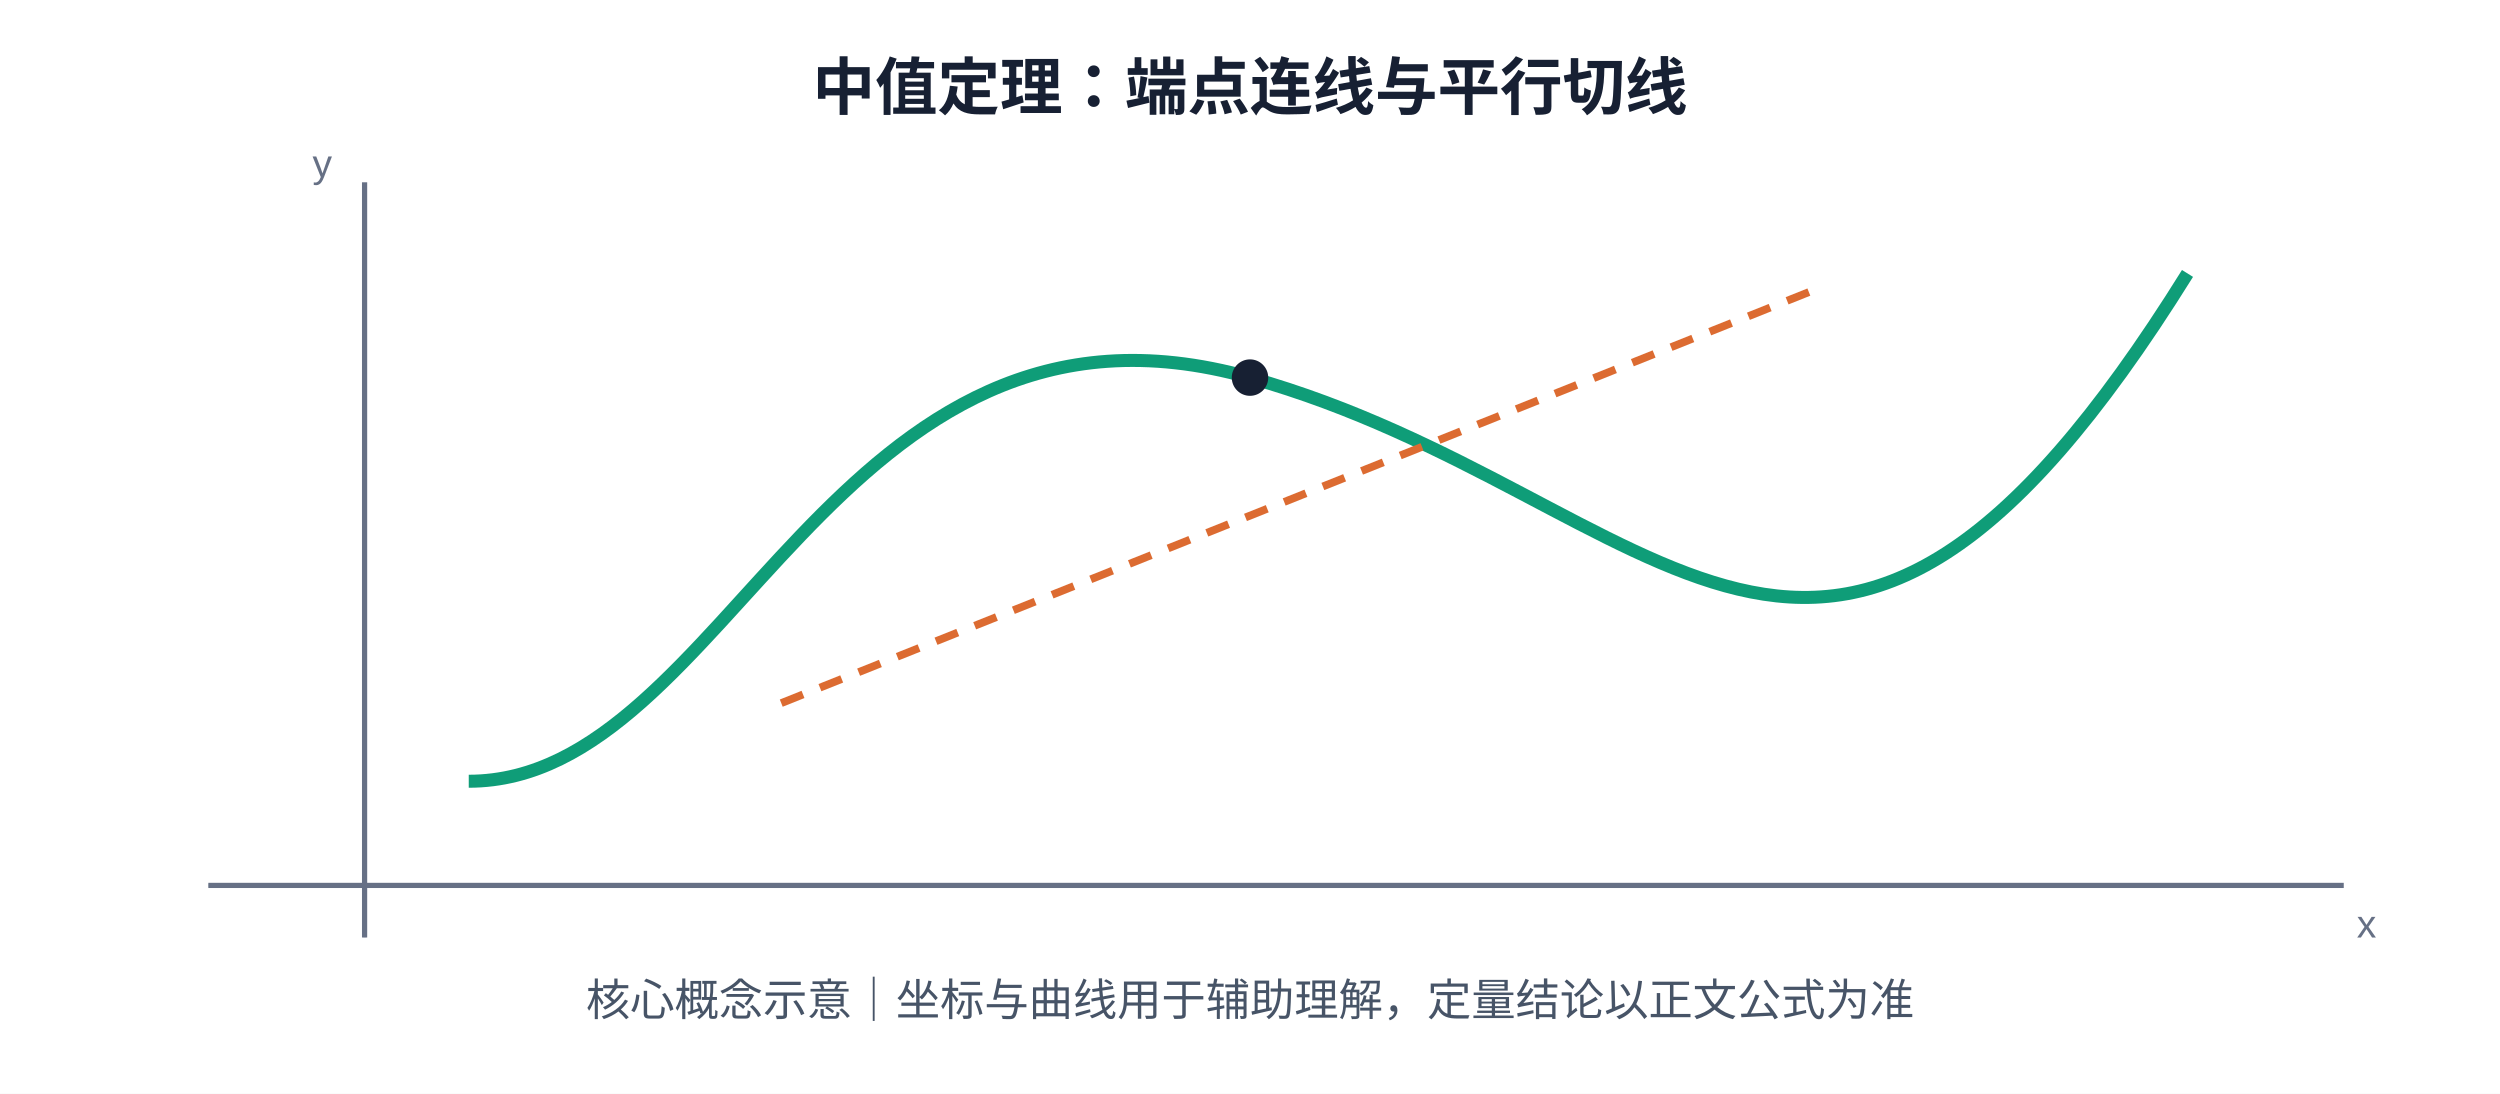
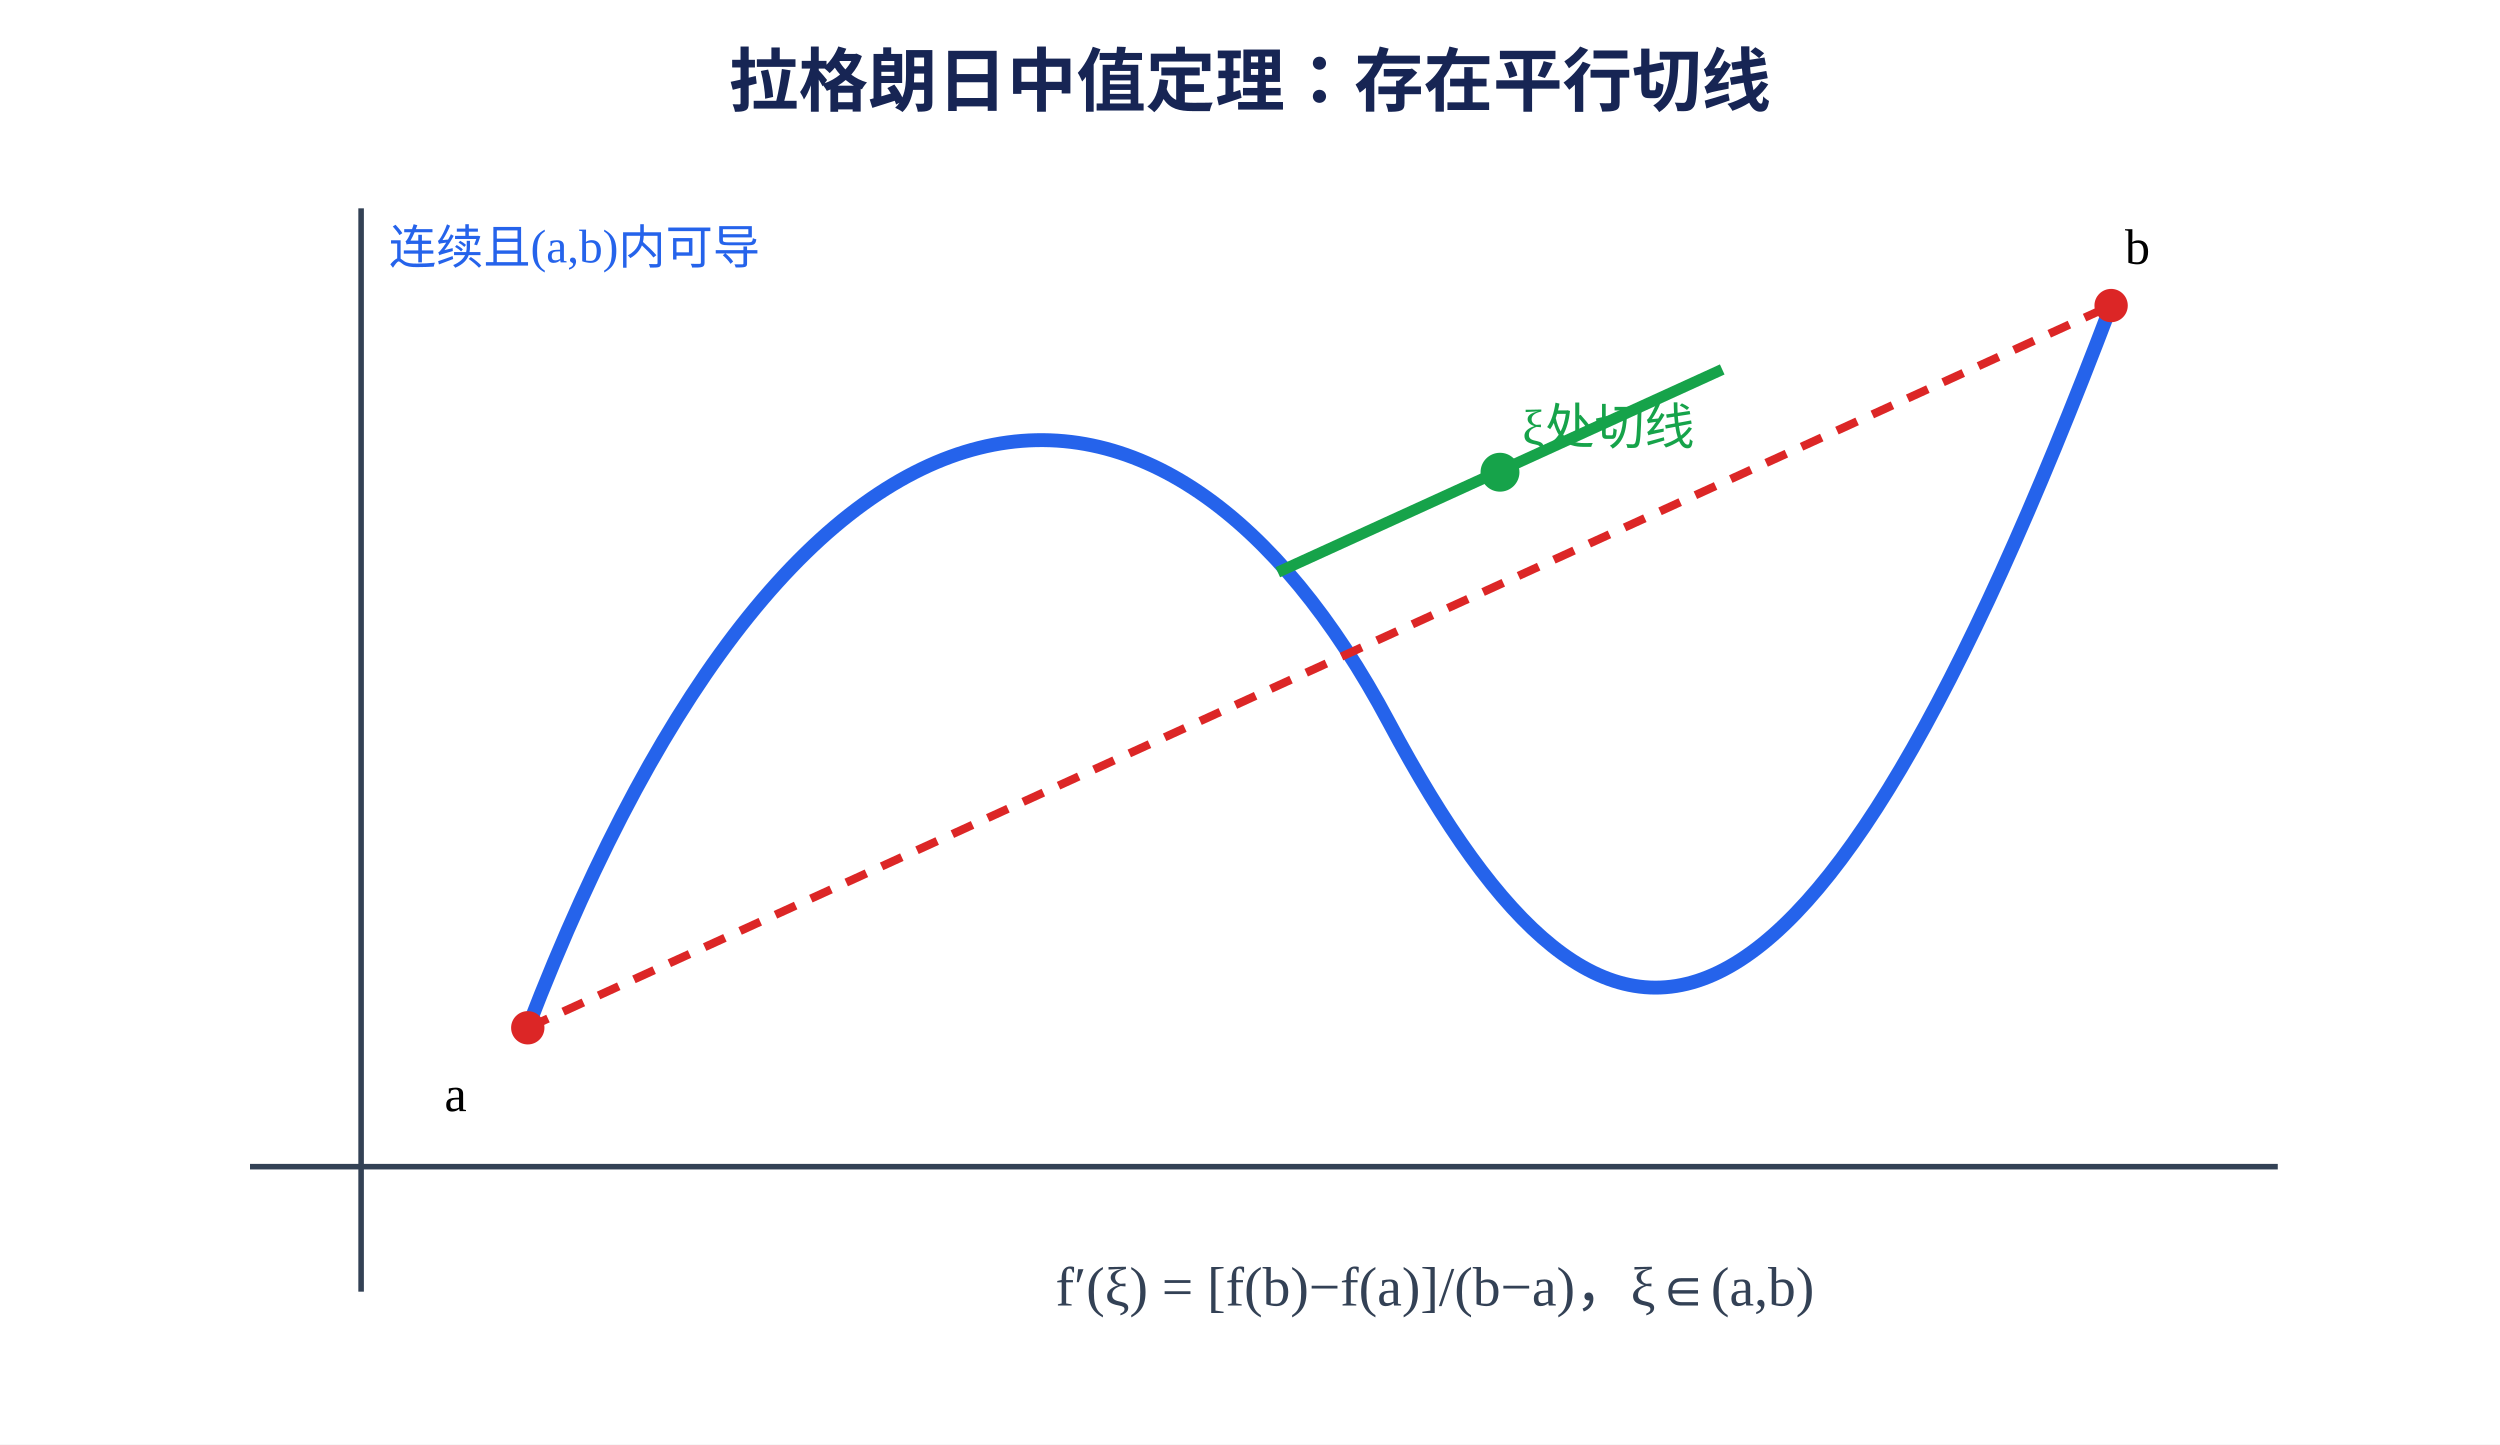
- <svg xmlns="http://www.w3.org/2000/svg" width="960" height="420" viewBox="0 0 960 420">
-   <rect width="960" height="420" fill="#ffffff" />
-   <text x="480" y="42" text-anchor="middle" font-family="Arial,sans-serif" font-size="24" font-weight="bold" fill="#172033">中值定理：端点连线与平行切线</text>
-   <g stroke="#d8dee8" stroke-width="1">
-     <path d="M80 340H890 M140 80V360" />
-   </g>
-   <g stroke="#667085" stroke-width="2">
-     <path d="M80 340H900 M140 360V70" />
-   </g>
-   <g fill="#667085" font-family="Arial" font-size="15">
-     <text x="905" y="360">x</text>
-     <text x="120" y="68">y</text>
-   </g>
-   <path d="M180 300 C280 300 320 100 480 145 S700 330 840 105" fill="none" stroke="#0f9d78" stroke-width="5" />
-   <path d="M300 270 L700 110" fill="none" stroke="#dc6b31" stroke-width="3" stroke-dasharray="9 7" />
-   <circle cx="480" cy="145" r="7" fill="#172033" />
-   <g fill="#475467" font-family="Arial,sans-serif" font-size="17">
-     <text x="480" y="390" text-anchor="middle">核心概念示意｜坐标与曲线用于辅助理解，定量结论以正文公式为准</text>
-   </g>
+ <svg xmlns="http://www.w3.org/2000/svg" width="900" height="520" viewBox="0 0 900 520">
+   <rect width="900" height="520" fill="#fff" />
+   <text x="450" y="38" text-anchor="middle" font-size="25" font-weight="bold" fill="#172554">拉格朗日中值定理：存在平行切线</text>
+   <path d="M90 420H820 M130 465V75" stroke="#334155" stroke-width="2" />
+   <path d="M190 370 C290 110 420 110 500 260 S650 400 760 110" fill="none" stroke="#2563eb" stroke-width="5" />
+   <path d="M190 370L760 110" stroke="#dc2626" stroke-width="3" stroke-dasharray="8 6" />
+   <circle cx="190" cy="370" r="6" fill="#dc2626" />
+   <circle cx="760" cy="110" r="6" fill="#dc2626" />
+   <path d="M460 206 L620 133" stroke="#16a34a" stroke-width="4" />
+   <circle cx="540" cy="170" r="7" fill="#16a34a" />
+   <text x="160" y="400" font-size="18">a</text>
+   <text x="765" y="95" font-size="18">b</text>
+   <text x="548" y="160" font-size="18" fill="#16a34a">ξ处切线</text>
+   <text x="380" y="470" font-size="20" fill="#334155">f′(ξ) = [f(b)−f(a)]/(b−a)，ξ∈(a,b)</text>
+   <text x="140" y="95" font-size="17" fill="#2563eb">连续且(a,b)内可导</text>
</svg>
